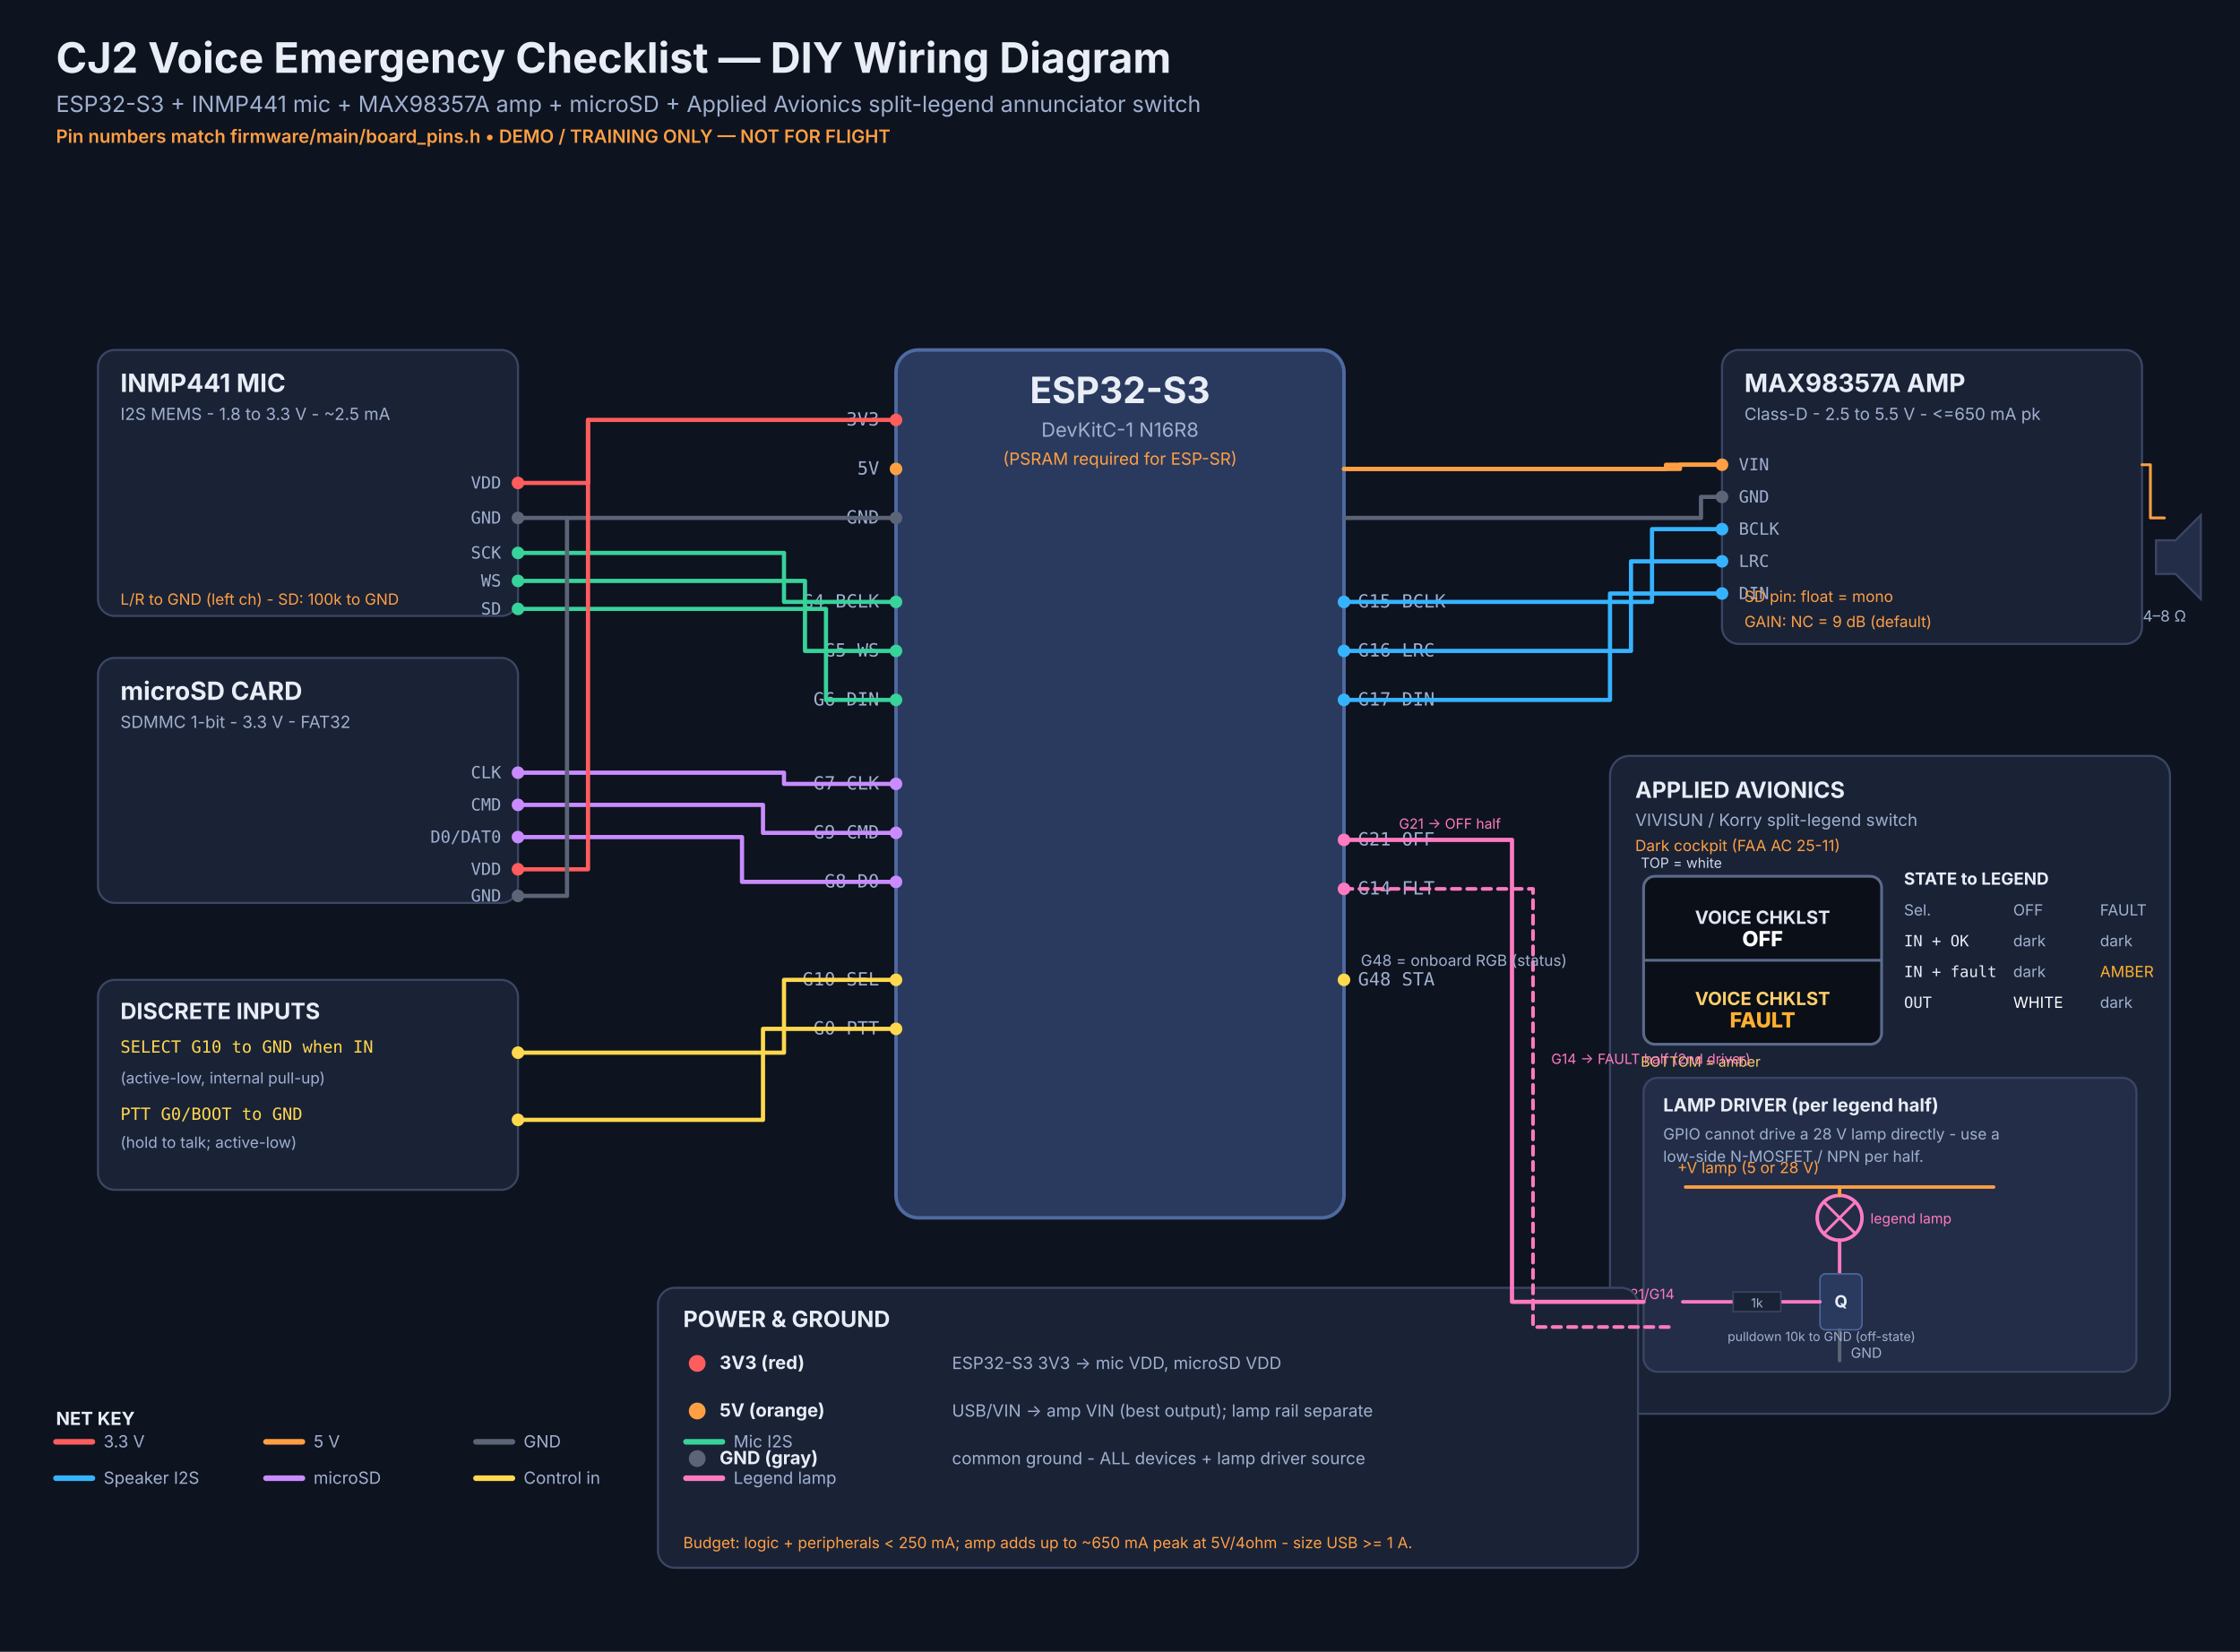
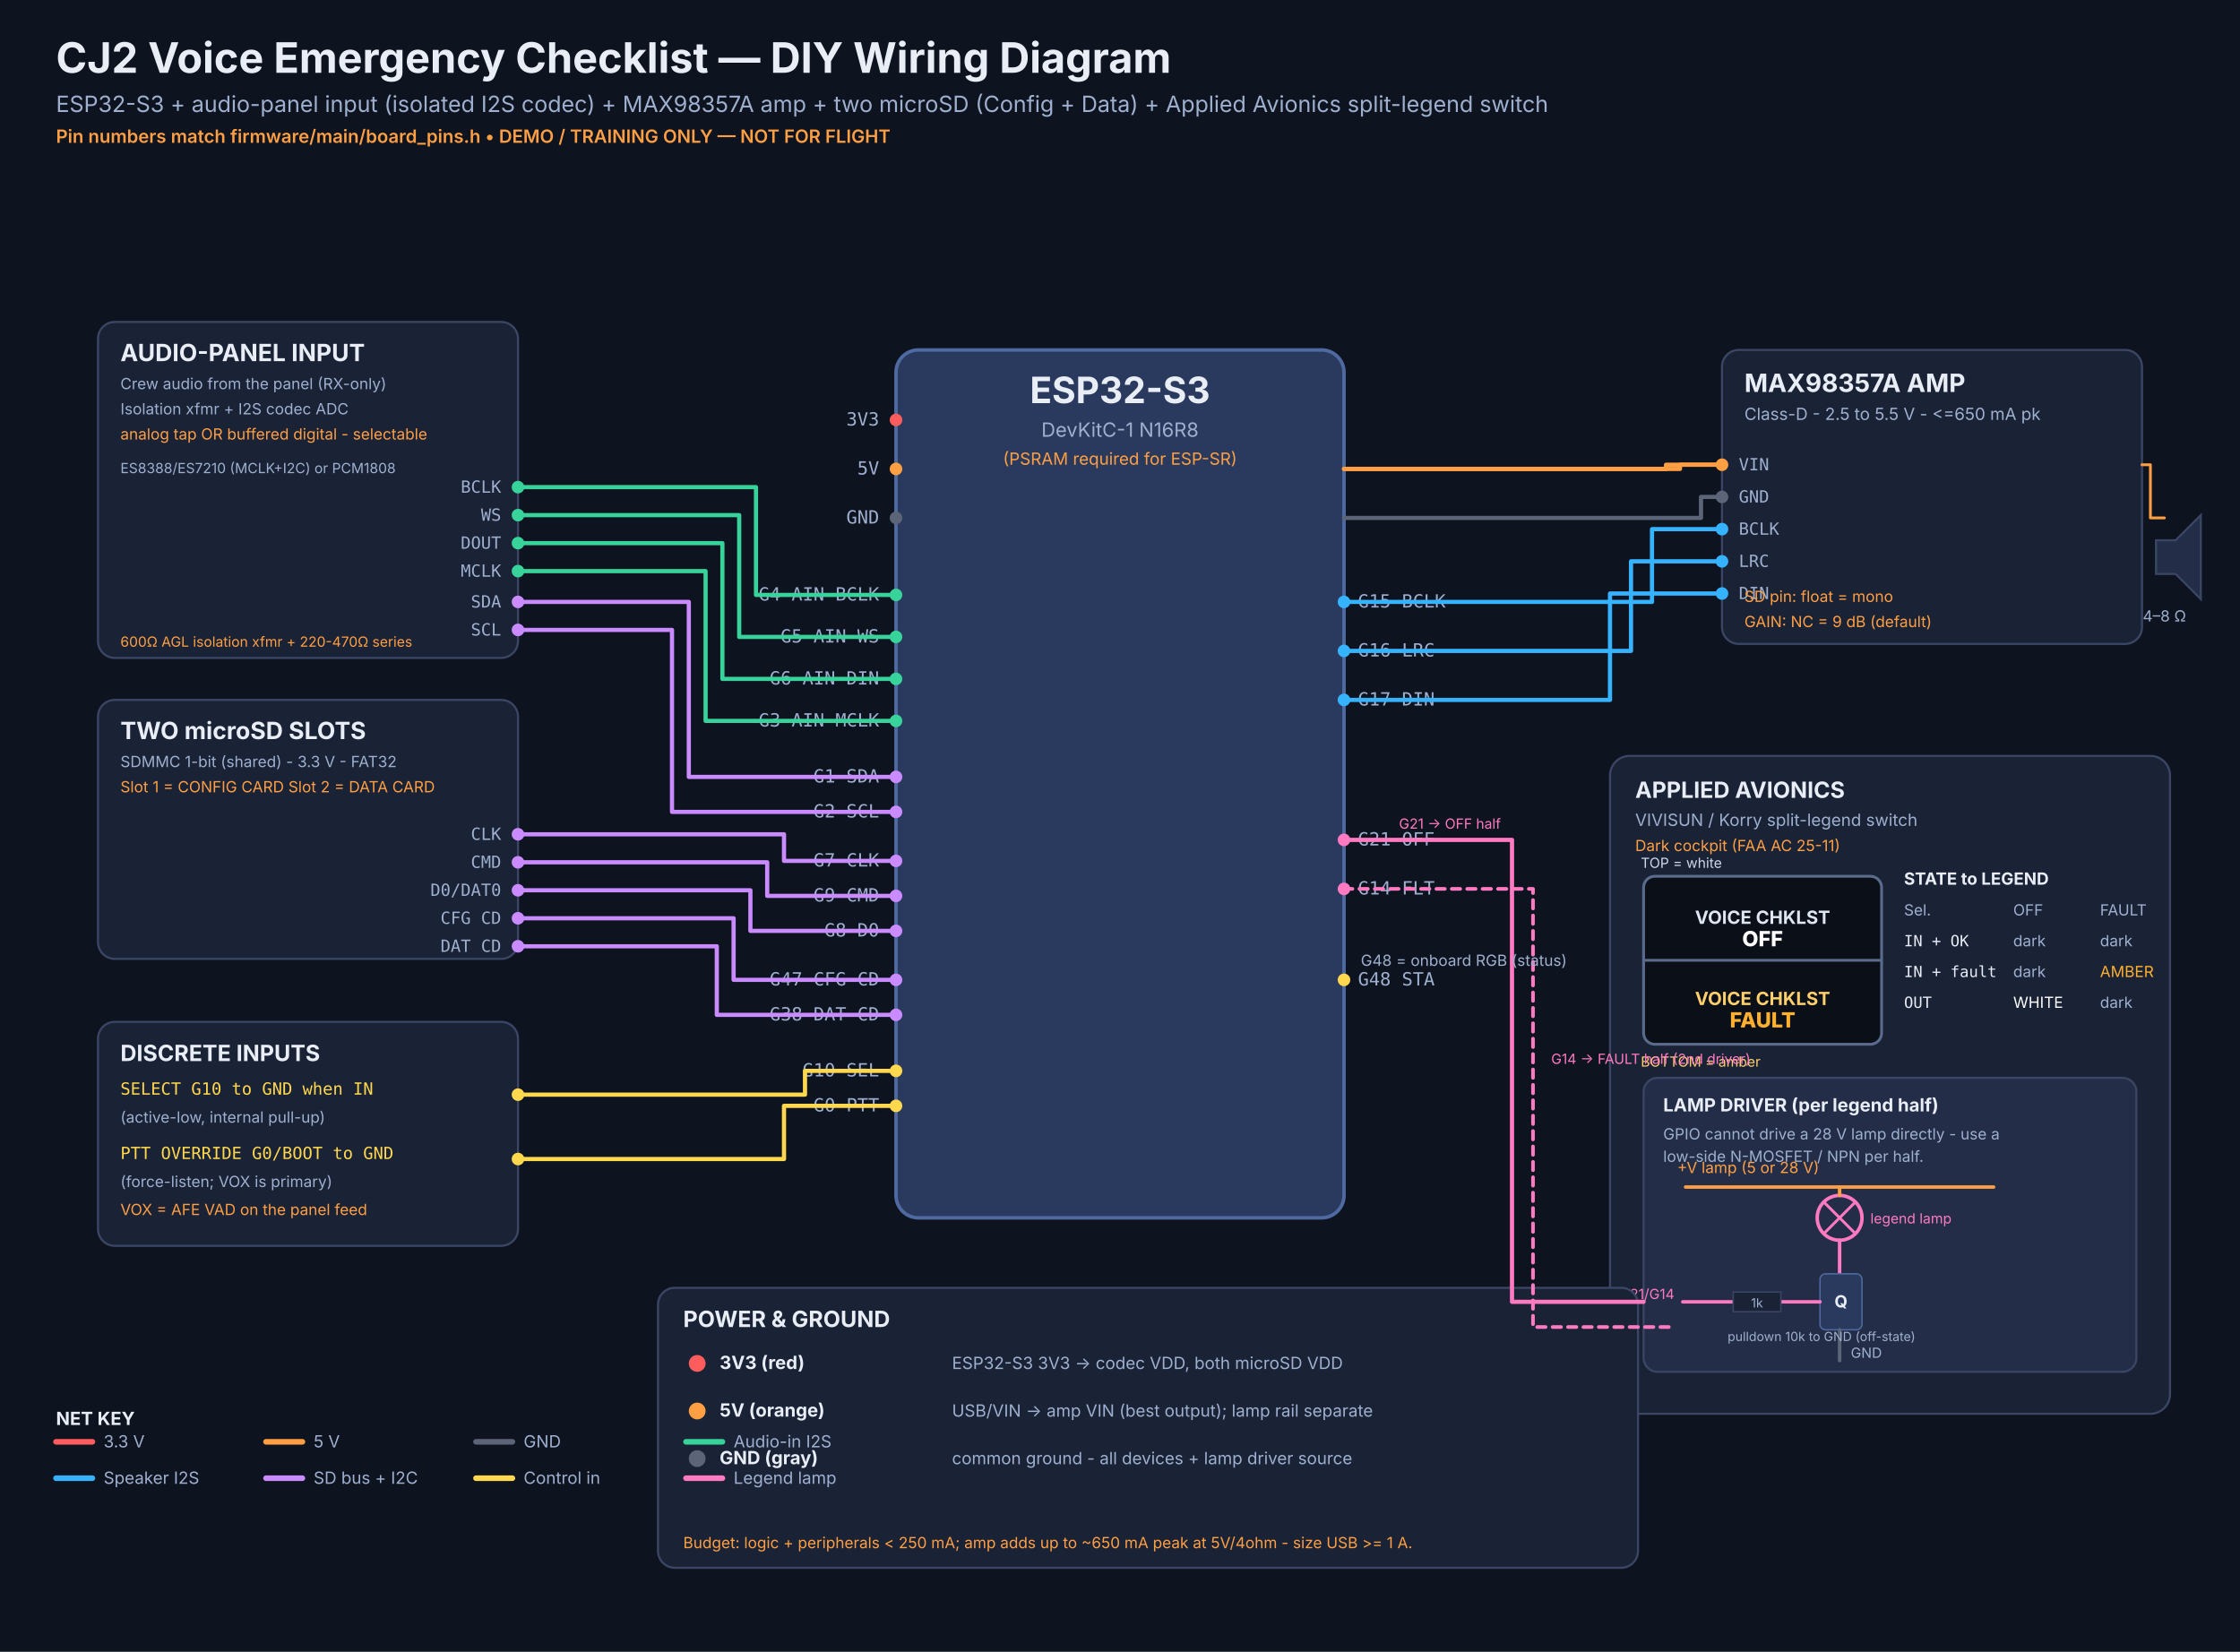
<svg xmlns="http://www.w3.org/2000/svg" width="1600" height="1180" viewBox="0 0 1600 1180">
  <rect width="1600" height="1180" fill="#0e1320" />
  <text x="40" y="52" font-family="Inter,Segoe UI,Helvetica,Arial,sans-serif" font-size="30" fill="#e8edf6" text-anchor="start" font-weight="700" letter-spacing="0">CJ2 Voice Emergency Checklist — DIY Wiring Diagram</text>
-   <text x="40" y="80" font-family="Inter,Segoe UI,Helvetica,Arial,sans-serif" font-size="16" fill="#9fb0cf" text-anchor="start" font-weight="400" letter-spacing="0">ESP32-S3 + INMP441 mic + MAX98357A amp + microSD + Applied Avionics split-legend annunciator switch</text>
+   <text x="40" y="80" font-family="Inter,Segoe UI,Helvetica,Arial,sans-serif" font-size="16" fill="#9fb0cf" text-anchor="start" font-weight="400" letter-spacing="0">ESP32-S3 + audio-panel input (isolated I2S codec) + MAX98357A amp + two microSD (Config + Data) + Applied Avionics split-legend switch</text>
  <text x="40" y="102" font-family="Inter,Segoe UI,Helvetica,Arial,sans-serif" font-size="13" fill="#ff9f43" text-anchor="start" font-weight="600" letter-spacing="0">Pin numbers match firmware/main/board_pins.h   •   DEMO / TRAINING ONLY — NOT FOR FLIGHT</text>
  <rect x="640" y="250" width="320" height="620" rx="16" fill="#2a3a5e" stroke="#4f6aa0" stroke-width="2.5" />
  <text x="800.0" y="288" font-family="Inter,Segoe UI,Helvetica,Arial,sans-serif" font-size="26" fill="#e8edf6" text-anchor="middle" font-weight="700" letter-spacing="0">ESP32-S3</text>
  <text x="800.0" y="312" font-family="Inter,Segoe UI,Helvetica,Arial,sans-serif" font-size="14" fill="#9fb0cf" text-anchor="middle" font-weight="400" letter-spacing="0">DevKitC-1  N16R8</text>
  <text x="800.0" y="332" font-family="Inter,Segoe UI,Helvetica,Arial,sans-serif" font-size="12" fill="#ff9f43" text-anchor="middle" font-weight="400" letter-spacing="0">(PSRAM required for ESP-SR)</text>
  <circle cx="960" cy="430" r="4.5" fill="#36b3ff" />
  <text x="970" y="434" font-family="ui-monospace,Menlo,Consolas,monospace" font-size="13" fill="#9fb0cf" text-anchor="start" font-weight="400" letter-spacing="0">G15 BCLK</text>
  <circle cx="960" cy="465" r="4.5" fill="#36b3ff" />
  <text x="970" y="469" font-family="ui-monospace,Menlo,Consolas,monospace" font-size="13" fill="#9fb0cf" text-anchor="start" font-weight="400" letter-spacing="0">G16 LRC</text>
  <circle cx="960" cy="500" r="4.5" fill="#36b3ff" />
  <text x="970" y="504" font-family="ui-monospace,Menlo,Consolas,monospace" font-size="13" fill="#9fb0cf" text-anchor="start" font-weight="400" letter-spacing="0">G17 DIN</text>
  <circle cx="960" cy="600" r="4.5" fill="#ff7ac0" />
  <text x="970" y="604" font-family="ui-monospace,Menlo,Consolas,monospace" font-size="13" fill="#9fb0cf" text-anchor="start" font-weight="400" letter-spacing="0">G21 OFF</text>
  <circle cx="960" cy="635" r="4.5" fill="#ff7ac0" />
  <text x="970" y="639" font-family="ui-monospace,Menlo,Consolas,monospace" font-size="13" fill="#9fb0cf" text-anchor="start" font-weight="400" letter-spacing="0">G14 FLT</text>
  <circle cx="960" cy="700" r="4.5" fill="#ffd84d" />
  <text x="970" y="704" font-family="ui-monospace,Menlo,Consolas,monospace" font-size="13" fill="#9fb0cf" text-anchor="start" font-weight="400" letter-spacing="0">G48 STA</text>
  <circle cx="640" cy="300" r="4.5" fill="#ff5d5d" />
  <text x="628" y="304" font-family="ui-monospace,Menlo,Consolas,monospace" font-size="13" fill="#9fb0cf" text-anchor="end" font-weight="400" letter-spacing="0">3V3</text>
  <circle cx="640" cy="335" r="4.5" fill="#ff9f43" />
  <text x="628" y="339" font-family="ui-monospace,Menlo,Consolas,monospace" font-size="13" fill="#9fb0cf" text-anchor="end" font-weight="400" letter-spacing="0">5V</text>
  <circle cx="640" cy="370" r="4.5" fill="#5b6577" />
  <text x="628" y="374" font-family="ui-monospace,Menlo,Consolas,monospace" font-size="13" fill="#9fb0cf" text-anchor="end" font-weight="400" letter-spacing="0">GND</text>
-   <circle cx="640" cy="430" r="4.5" fill="#37d39a" />
-   <text x="628" y="434" font-family="ui-monospace,Menlo,Consolas,monospace" font-size="13" fill="#9fb0cf" text-anchor="end" font-weight="400" letter-spacing="0">G4  BCLK</text>
-   <circle cx="640" cy="465" r="4.5" fill="#37d39a" />
-   <text x="628" y="469" font-family="ui-monospace,Menlo,Consolas,monospace" font-size="13" fill="#9fb0cf" text-anchor="end" font-weight="400" letter-spacing="0">G5  WS</text>
-   <circle cx="640" cy="500" r="4.5" fill="#37d39a" />
-   <text x="628" y="504" font-family="ui-monospace,Menlo,Consolas,monospace" font-size="13" fill="#9fb0cf" text-anchor="end" font-weight="400" letter-spacing="0">G6  DIN</text>
-   <circle cx="640" cy="560" r="4.5" fill="#c98bff" />
-   <text x="628" y="564" font-family="ui-monospace,Menlo,Consolas,monospace" font-size="13" fill="#9fb0cf" text-anchor="end" font-weight="400" letter-spacing="0">G7  CLK</text>
-   <circle cx="640" cy="595" r="4.5" fill="#c98bff" />
-   <text x="628" y="599" font-family="ui-monospace,Menlo,Consolas,monospace" font-size="13" fill="#9fb0cf" text-anchor="end" font-weight="400" letter-spacing="0">G9  CMD</text>
-   <circle cx="640" cy="630" r="4.5" fill="#c98bff" />
-   <text x="628" y="634" font-family="ui-monospace,Menlo,Consolas,monospace" font-size="13" fill="#9fb0cf" text-anchor="end" font-weight="400" letter-spacing="0">G8  D0</text>
-   <circle cx="640" cy="700" r="4.5" fill="#ffd84d" />
-   <text x="628" y="704" font-family="ui-monospace,Menlo,Consolas,monospace" font-size="13" fill="#9fb0cf" text-anchor="end" font-weight="400" letter-spacing="0">G10 SEL</text>
-   <circle cx="640" cy="735" r="4.5" fill="#ffd84d" />
-   <text x="628" y="739" font-family="ui-monospace,Menlo,Consolas,monospace" font-size="13" fill="#9fb0cf" text-anchor="end" font-weight="400" letter-spacing="0">G0  PTT</text>
-   <rect x="70" y="250" width="300" height="190" rx="12" fill="#1a2236" stroke="#3a4663" stroke-width="1.5" />
-   <text x="86" y="280" font-family="Inter,Segoe UI,Helvetica,Arial,sans-serif" font-size="18" fill="#e8edf6" text-anchor="start" font-weight="700" letter-spacing="0">INMP441 MIC</text>
-   <text x="86" y="300" font-family="Inter,Segoe UI,Helvetica,Arial,sans-serif" font-size="12" fill="#9fb0cf" text-anchor="start" font-weight="400" letter-spacing="0">I2S MEMS  -  1.8 to 3.3 V  -  ~2.5 mA</text>
-   <circle cx="370" cy="345" r="4.5" fill="#ff5d5d" />
-   <text x="358" y="349" font-family="ui-monospace,Menlo,Consolas,monospace" font-size="12" fill="#9fb0cf" text-anchor="end" font-weight="400" letter-spacing="0">VDD</text>
-   <circle cx="370" cy="370" r="4.5" fill="#5b6577" />
-   <text x="358" y="374" font-family="ui-monospace,Menlo,Consolas,monospace" font-size="12" fill="#9fb0cf" text-anchor="end" font-weight="400" letter-spacing="0">GND</text>
-   <circle cx="370" cy="395" r="4.5" fill="#37d39a" />
-   <text x="358" y="399" font-family="ui-monospace,Menlo,Consolas,monospace" font-size="12" fill="#9fb0cf" text-anchor="end" font-weight="400" letter-spacing="0">SCK</text>
-   <circle cx="370" cy="415" r="4.5" fill="#37d39a" />
-   <text x="358" y="419" font-family="ui-monospace,Menlo,Consolas,monospace" font-size="12" fill="#9fb0cf" text-anchor="end" font-weight="400" letter-spacing="0">WS</text>
-   <circle cx="370" cy="435" r="4.5" fill="#37d39a" />
-   <text x="358" y="439" font-family="ui-monospace,Menlo,Consolas,monospace" font-size="12" fill="#9fb0cf" text-anchor="end" font-weight="400" letter-spacing="0">SD</text>
-   <text x="86" y="432" font-family="Inter,Segoe UI,Helvetica,Arial,sans-serif" font-size="11" fill="#ff9f43" text-anchor="start" font-weight="400" letter-spacing="0">L/R to GND (left ch)  -  SD: 100k to GND</text>
-   <rect x="70" y="470" width="300" height="175" rx="12" fill="#1a2236" stroke="#3a4663" stroke-width="1.5" />
-   <text x="86" y="500" font-family="Inter,Segoe UI,Helvetica,Arial,sans-serif" font-size="18" fill="#e8edf6" text-anchor="start" font-weight="700" letter-spacing="0">microSD CARD</text>
-   <text x="86" y="520" font-family="Inter,Segoe UI,Helvetica,Arial,sans-serif" font-size="12" fill="#9fb0cf" text-anchor="start" font-weight="400" letter-spacing="0">SDMMC 1-bit  -  3.3 V  -  FAT32</text>
-   <circle cx="370" cy="552" r="4.5" fill="#c98bff" />
-   <text x="358" y="556" font-family="ui-monospace,Menlo,Consolas,monospace" font-size="12" fill="#9fb0cf" text-anchor="end" font-weight="400" letter-spacing="0">CLK</text>
-   <circle cx="370" cy="575" r="4.5" fill="#c98bff" />
-   <text x="358" y="579" font-family="ui-monospace,Menlo,Consolas,monospace" font-size="12" fill="#9fb0cf" text-anchor="end" font-weight="400" letter-spacing="0">CMD</text>
-   <circle cx="370" cy="598" r="4.5" fill="#c98bff" />
-   <text x="358" y="602" font-family="ui-monospace,Menlo,Consolas,monospace" font-size="12" fill="#9fb0cf" text-anchor="end" font-weight="400" letter-spacing="0">D0/DAT0</text>
-   <circle cx="370" cy="621" r="4.5" fill="#ff5d5d" />
-   <text x="358" y="625" font-family="ui-monospace,Menlo,Consolas,monospace" font-size="12" fill="#9fb0cf" text-anchor="end" font-weight="400" letter-spacing="0">VDD</text>
-   <circle cx="370" cy="640" r="4.5" fill="#5b6577" />
-   <text x="358" y="644" font-family="ui-monospace,Menlo,Consolas,monospace" font-size="12" fill="#9fb0cf" text-anchor="end" font-weight="400" letter-spacing="0">GND</text>
+   <circle cx="640" cy="425" r="4.5" fill="#37d39a" />
+   <text x="628" y="429" font-family="ui-monospace,Menlo,Consolas,monospace" font-size="13" fill="#9fb0cf" text-anchor="end" font-weight="400" letter-spacing="0">G4  AIN BCLK</text>
+   <circle cx="640" cy="455" r="4.5" fill="#37d39a" />
+   <text x="628" y="459" font-family="ui-monospace,Menlo,Consolas,monospace" font-size="13" fill="#9fb0cf" text-anchor="end" font-weight="400" letter-spacing="0">G5  AIN WS</text>
+   <circle cx="640" cy="485" r="4.5" fill="#37d39a" />
+   <text x="628" y="489" font-family="ui-monospace,Menlo,Consolas,monospace" font-size="13" fill="#9fb0cf" text-anchor="end" font-weight="400" letter-spacing="0">G6  AIN DIN</text>
+   <circle cx="640" cy="515" r="4.5" fill="#37d39a" />
+   <text x="628" y="519" font-family="ui-monospace,Menlo,Consolas,monospace" font-size="13" fill="#9fb0cf" text-anchor="end" font-weight="400" letter-spacing="0">G3  AIN MCLK</text>
+   <circle cx="640" cy="555" r="4.5" fill="#c98bff" />
+   <text x="628" y="559" font-family="ui-monospace,Menlo,Consolas,monospace" font-size="13" fill="#9fb0cf" text-anchor="end" font-weight="400" letter-spacing="0">G1  SDA</text>
+   <circle cx="640" cy="580" r="4.5" fill="#c98bff" />
+   <text x="628" y="584" font-family="ui-monospace,Menlo,Consolas,monospace" font-size="13" fill="#9fb0cf" text-anchor="end" font-weight="400" letter-spacing="0">G2  SCL</text>
+   <circle cx="640" cy="615" r="4.5" fill="#c98bff" />
+   <text x="628" y="619" font-family="ui-monospace,Menlo,Consolas,monospace" font-size="13" fill="#9fb0cf" text-anchor="end" font-weight="400" letter-spacing="0">G7  CLK</text>
+   <circle cx="640" cy="640" r="4.5" fill="#c98bff" />
+   <text x="628" y="644" font-family="ui-monospace,Menlo,Consolas,monospace" font-size="13" fill="#9fb0cf" text-anchor="end" font-weight="400" letter-spacing="0">G9  CMD</text>
+   <circle cx="640" cy="665" r="4.5" fill="#c98bff" />
+   <text x="628" y="669" font-family="ui-monospace,Menlo,Consolas,monospace" font-size="13" fill="#9fb0cf" text-anchor="end" font-weight="400" letter-spacing="0">G8  D0</text>
+   <circle cx="640" cy="700" r="4.5" fill="#c98bff" />
+   <text x="628" y="704" font-family="ui-monospace,Menlo,Consolas,monospace" font-size="13" fill="#9fb0cf" text-anchor="end" font-weight="400" letter-spacing="0">G47 CFG CD</text>
+   <circle cx="640" cy="725" r="4.5" fill="#c98bff" />
+   <text x="628" y="729" font-family="ui-monospace,Menlo,Consolas,monospace" font-size="13" fill="#9fb0cf" text-anchor="end" font-weight="400" letter-spacing="0">G38 DAT CD</text>
+   <circle cx="640" cy="765" r="4.5" fill="#ffd84d" />
+   <text x="628" y="769" font-family="ui-monospace,Menlo,Consolas,monospace" font-size="13" fill="#9fb0cf" text-anchor="end" font-weight="400" letter-spacing="0">G10 SEL</text>
+   <circle cx="640" cy="790" r="4.5" fill="#ffd84d" />
+   <text x="628" y="794" font-family="ui-monospace,Menlo,Consolas,monospace" font-size="13" fill="#9fb0cf" text-anchor="end" font-weight="400" letter-spacing="0">G0  PTT</text>
+   <rect x="70" y="230" width="300" height="240" rx="12" fill="#1a2236" stroke="#3a4663" stroke-width="1.5" />
+   <text x="86" y="258" font-family="Inter,Segoe UI,Helvetica,Arial,sans-serif" font-size="17" fill="#e8edf6" text-anchor="start" font-weight="700" letter-spacing="0">AUDIO-PANEL INPUT</text>
+   <text x="86" y="278" font-family="Inter,Segoe UI,Helvetica,Arial,sans-serif" font-size="11" fill="#9fb0cf" text-anchor="start" font-weight="400" letter-spacing="0">Crew audio from the panel (RX-only)</text>
+   <text x="86" y="296" font-family="Inter,Segoe UI,Helvetica,Arial,sans-serif" font-size="11" fill="#9fb0cf" text-anchor="start" font-weight="400" letter-spacing="0">Isolation xfmr + I2S codec ADC</text>
+   <text x="86" y="314" font-family="Inter,Segoe UI,Helvetica,Arial,sans-serif" font-size="11" fill="#ff9f43" text-anchor="start" font-weight="400" letter-spacing="0">analog tap OR buffered digital - selectable</text>
+   <circle cx="370" cy="348" r="4.5" fill="#37d39a" />
+   <text x="358" y="352" font-family="ui-monospace,Menlo,Consolas,monospace" font-size="12" fill="#9fb0cf" text-anchor="end" font-weight="400" letter-spacing="0">BCLK</text>
+   <circle cx="370" cy="368" r="4.5" fill="#37d39a" />
+   <text x="358" y="372" font-family="ui-monospace,Menlo,Consolas,monospace" font-size="12" fill="#9fb0cf" text-anchor="end" font-weight="400" letter-spacing="0">WS</text>
+   <circle cx="370" cy="388" r="4.5" fill="#37d39a" />
+   <text x="358" y="392" font-family="ui-monospace,Menlo,Consolas,monospace" font-size="12" fill="#9fb0cf" text-anchor="end" font-weight="400" letter-spacing="0">DOUT</text>
+   <circle cx="370" cy="408" r="4.5" fill="#37d39a" />
+   <text x="358" y="412" font-family="ui-monospace,Menlo,Consolas,monospace" font-size="12" fill="#9fb0cf" text-anchor="end" font-weight="400" letter-spacing="0">MCLK</text>
+   <circle cx="370" cy="430" r="4.5" fill="#c98bff" />
+   <text x="358" y="434" font-family="ui-monospace,Menlo,Consolas,monospace" font-size="12" fill="#9fb0cf" text-anchor="end" font-weight="400" letter-spacing="0">SDA</text>
+   <circle cx="370" cy="450" r="4.5" fill="#c98bff" />
+   <text x="358" y="454" font-family="ui-monospace,Menlo,Consolas,monospace" font-size="12" fill="#9fb0cf" text-anchor="end" font-weight="400" letter-spacing="0">SCL</text>
+   <text x="86" y="338" font-family="Inter,Segoe UI,Helvetica,Arial,sans-serif" font-size="10" fill="#9fb0cf" text-anchor="start" font-weight="400" letter-spacing="0">ES8388/ES7210 (MCLK+I2C) or PCM1808</text>
+   <text x="86" y="462" font-family="Inter,Segoe UI,Helvetica,Arial,sans-serif" font-size="10" fill="#ff9f43" text-anchor="start" font-weight="400" letter-spacing="0">600Ω AGL isolation xfmr + 220-470Ω series</text>
+   <rect x="70" y="500" width="300" height="185" rx="12" fill="#1a2236" stroke="#3a4663" stroke-width="1.5" />
+   <text x="86" y="528" font-family="Inter,Segoe UI,Helvetica,Arial,sans-serif" font-size="17" fill="#e8edf6" text-anchor="start" font-weight="700" letter-spacing="0">TWO microSD SLOTS</text>
+   <text x="86" y="548" font-family="Inter,Segoe UI,Helvetica,Arial,sans-serif" font-size="11" fill="#9fb0cf" text-anchor="start" font-weight="400" letter-spacing="0">SDMMC 1-bit (shared)  -  3.3 V  -  FAT32</text>
+   <text x="86" y="566" font-family="Inter,Segoe UI,Helvetica,Arial,sans-serif" font-size="11" fill="#ff9f43" text-anchor="start" font-weight="400" letter-spacing="0">Slot 1 = CONFIG CARD   Slot 2 = DATA CARD</text>
+   <circle cx="370" cy="596" r="4.5" fill="#c98bff" />
+   <text x="358" y="600" font-family="ui-monospace,Menlo,Consolas,monospace" font-size="12" fill="#9fb0cf" text-anchor="end" font-weight="400" letter-spacing="0">CLK</text>
+   <circle cx="370" cy="616" r="4.5" fill="#c98bff" />
+   <text x="358" y="620" font-family="ui-monospace,Menlo,Consolas,monospace" font-size="12" fill="#9fb0cf" text-anchor="end" font-weight="400" letter-spacing="0">CMD</text>
+   <circle cx="370" cy="636" r="4.5" fill="#c98bff" />
+   <text x="358" y="640" font-family="ui-monospace,Menlo,Consolas,monospace" font-size="12" fill="#9fb0cf" text-anchor="end" font-weight="400" letter-spacing="0">D0/DAT0</text>
+   <circle cx="370" cy="656" r="4.5" fill="#c98bff" />
+   <text x="358" y="660" font-family="ui-monospace,Menlo,Consolas,monospace" font-size="12" fill="#9fb0cf" text-anchor="end" font-weight="400" letter-spacing="0">CFG CD</text>
+   <circle cx="370" cy="676" r="4.5" fill="#c98bff" />
+   <text x="358" y="680" font-family="ui-monospace,Menlo,Consolas,monospace" font-size="12" fill="#9fb0cf" text-anchor="end" font-weight="400" letter-spacing="0">DAT CD</text>
  <rect x="1230" y="250" width="300" height="210" rx="12" fill="#1a2236" stroke="#3a4663" stroke-width="1.5" />
  <text x="1246" y="280" font-family="Inter,Segoe UI,Helvetica,Arial,sans-serif" font-size="18" fill="#e8edf6" text-anchor="start" font-weight="700" letter-spacing="0">MAX98357A AMP</text>
  <text x="1246" y="300" font-family="Inter,Segoe UI,Helvetica,Arial,sans-serif" font-size="12" fill="#9fb0cf" text-anchor="start" font-weight="400" letter-spacing="0">Class-D  -  2.5 to 5.5 V  -  &lt;=650 mA pk</text>
  <circle cx="1230" cy="332" r="4.5" fill="#ff9f43" />
  <text x="1242" y="336" font-family="ui-monospace,Menlo,Consolas,monospace" font-size="12" fill="#9fb0cf" text-anchor="start" font-weight="400" letter-spacing="0">VIN</text>
  <circle cx="1230" cy="355" r="4.5" fill="#5b6577" />
  <text x="1242" y="359" font-family="ui-monospace,Menlo,Consolas,monospace" font-size="12" fill="#9fb0cf" text-anchor="start" font-weight="400" letter-spacing="0">GND</text>
  <circle cx="1230" cy="378" r="4.5" fill="#36b3ff" />
  <text x="1242" y="382" font-family="ui-monospace,Menlo,Consolas,monospace" font-size="12" fill="#9fb0cf" text-anchor="start" font-weight="400" letter-spacing="0">BCLK</text>
  <circle cx="1230" cy="401" r="4.5" fill="#36b3ff" />
  <text x="1242" y="405" font-family="ui-monospace,Menlo,Consolas,monospace" font-size="12" fill="#9fb0cf" text-anchor="start" font-weight="400" letter-spacing="0">LRC</text>
  <circle cx="1230" cy="424" r="4.5" fill="#36b3ff" />
  <text x="1242" y="428" font-family="ui-monospace,Menlo,Consolas,monospace" font-size="12" fill="#9fb0cf" text-anchor="start" font-weight="400" letter-spacing="0">DIN</text>
  <text x="1246" y="430" font-family="Inter,Segoe UI,Helvetica,Arial,sans-serif" font-size="11" fill="#ff9f43" text-anchor="start" font-weight="400" letter-spacing="0">SD pin: float = mono</text>
  <text x="1246" y="448" font-family="Inter,Segoe UI,Helvetica,Arial,sans-serif" font-size="11" fill="#ff9f43" text-anchor="start" font-weight="400" letter-spacing="0">GAIN: NC = 9 dB (default)</text>
  <path d="M 1540,386 h14 l18,-18 v60 l-18,-18 h-14 z" fill="#232d47" stroke="#3a4663" stroke-width="1.5" />
  <text x="1546" y="444" font-family="Inter,Segoe UI,Helvetica,Arial,sans-serif" font-size="11" fill="#9fb0cf" text-anchor="middle" font-weight="400" letter-spacing="0">4–8 Ω</text>
  <path d="M 1530,332 L 1536,332 L 1536,370 L 1546,370" fill="none" stroke="#ff9f43" stroke-width="2" stroke-linecap="round" stroke-linejoin="round" />
  <rect x="1150" y="540" width="400" height="470" rx="14" fill="#1a2236" stroke="#3a4663" stroke-width="1.5" />
  <text x="1168" y="570" font-family="Inter,Segoe UI,Helvetica,Arial,sans-serif" font-size="16" fill="#e8edf6" text-anchor="start" font-weight="700" letter-spacing="0">APPLIED AVIONICS</text>
  <text x="1168" y="590" font-family="Inter,Segoe UI,Helvetica,Arial,sans-serif" font-size="12" fill="#9fb0cf" text-anchor="start" font-weight="400" letter-spacing="0">VIVISUN / Korry split-legend switch</text>
  <text x="1168" y="608" font-family="Inter,Segoe UI,Helvetica,Arial,sans-serif" font-size="11" fill="#ff9f43" text-anchor="start" font-weight="400" letter-spacing="0">Dark cockpit (FAA AC 25-11)</text>
  <rect x="1174" y="626" width="170" height="120" rx="8" fill="#0b0f18" stroke="#5a6b8c" stroke-width="2" />
  <line x1="1174" y1="686.0" x2="1344" y2="686.0" stroke="#5a6b8c" stroke-width="2" />
  <text x="1259.0" y="660" font-family="Inter,Segoe UI,Helvetica,Arial,sans-serif" font-size="13" fill="#dfe6f2" text-anchor="middle" font-weight="700" letter-spacing="0">VOICE CHKLST</text>
  <text x="1259.0" y="676" font-family="Inter,Segoe UI,Helvetica,Arial,sans-serif" font-size="15" fill="#ffffff" text-anchor="middle" font-weight="800" letter-spacing="0">OFF</text>
  <text x="1259.0" y="718" font-family="Inter,Segoe UI,Helvetica,Arial,sans-serif" font-size="13" fill="#ffcf6b" text-anchor="middle" font-weight="700" letter-spacing="0">VOICE CHKLST</text>
  <text x="1259.0" y="734" font-family="Inter,Segoe UI,Helvetica,Arial,sans-serif" font-size="15" fill="#ffb02e" text-anchor="middle" font-weight="800" letter-spacing="0">FAULT</text>
  <text x="1172" y="620" font-family="Inter,Segoe UI,Helvetica,Arial,sans-serif" font-size="10" fill="#cfd8ea" text-anchor="start" font-weight="400" letter-spacing="0">TOP = white</text>
  <text x="1172" y="762" font-family="Inter,Segoe UI,Helvetica,Arial,sans-serif" font-size="10" fill="#ffcf6b" text-anchor="start" font-weight="400" letter-spacing="0">BOTTOM = amber</text>
  <text x="1360" y="632" font-family="Inter,Segoe UI,Helvetica,Arial,sans-serif" font-size="12" fill="#e8edf6" text-anchor="start" font-weight="700" letter-spacing="0">STATE  to  LEGEND</text>
  <text x="1360" y="654" font-family="Inter,Segoe UI,Helvetica,Arial,sans-serif" font-size="11" fill="#9fb0cf" text-anchor="start" font-weight="400" letter-spacing="0">Sel.</text>
  <text x="1438" y="654" font-family="Inter,Segoe UI,Helvetica,Arial,sans-serif" font-size="11" fill="#9fb0cf" text-anchor="start" font-weight="400" letter-spacing="0">OFF</text>
  <text x="1500" y="654" font-family="Inter,Segoe UI,Helvetica,Arial,sans-serif" font-size="11" fill="#9fb0cf" text-anchor="start" font-weight="400" letter-spacing="0">FAULT</text>
  <text x="1360" y="676" font-family="ui-monospace,Menlo,Consolas,monospace" font-size="11" fill="#e8edf6" text-anchor="start" font-weight="400" letter-spacing="0">IN + OK</text>
  <text x="1438" y="676" font-family="Inter,Segoe UI,Helvetica,Arial,sans-serif" font-size="11" fill="#9fb0cf" text-anchor="start" font-weight="400" letter-spacing="0">dark</text>
  <text x="1500" y="676" font-family="Inter,Segoe UI,Helvetica,Arial,sans-serif" font-size="11" fill="#9fb0cf" text-anchor="start" font-weight="400" letter-spacing="0">dark</text>
  <text x="1360" y="698" font-family="ui-monospace,Menlo,Consolas,monospace" font-size="11" fill="#e8edf6" text-anchor="start" font-weight="400" letter-spacing="0">IN + fault</text>
  <text x="1438" y="698" font-family="Inter,Segoe UI,Helvetica,Arial,sans-serif" font-size="11" fill="#9fb0cf" text-anchor="start" font-weight="400" letter-spacing="0">dark</text>
  <text x="1500" y="698" font-family="Inter,Segoe UI,Helvetica,Arial,sans-serif" font-size="11" fill="#ffb02e" text-anchor="start" font-weight="400" letter-spacing="0">AMBER</text>
  <text x="1360" y="720" font-family="ui-monospace,Menlo,Consolas,monospace" font-size="11" fill="#e8edf6" text-anchor="start" font-weight="400" letter-spacing="0">OUT</text>
  <text x="1438" y="720" font-family="Inter,Segoe UI,Helvetica,Arial,sans-serif" font-size="11" fill="#ffffff" text-anchor="start" font-weight="400" letter-spacing="0">WHITE</text>
  <text x="1500" y="720" font-family="Inter,Segoe UI,Helvetica,Arial,sans-serif" font-size="11" fill="#9fb0cf" text-anchor="start" font-weight="400" letter-spacing="0">dark</text>
  <rect x="1174" y="770" width="352" height="210" rx="10" fill="#232d47" stroke="#3a4663" stroke-width="1.5" />
  <text x="1188" y="794" font-family="Inter,Segoe UI,Helvetica,Arial,sans-serif" font-size="13" fill="#e8edf6" text-anchor="start" font-weight="700" letter-spacing="0">LAMP DRIVER (per legend half)</text>
  <text x="1188" y="814" font-family="Inter,Segoe UI,Helvetica,Arial,sans-serif" font-size="11" fill="#9fb0cf" text-anchor="start" font-weight="400" letter-spacing="0">GPIO cannot drive a 28 V lamp directly - use a</text>
  <text x="1188" y="830" font-family="Inter,Segoe UI,Helvetica,Arial,sans-serif" font-size="11" fill="#9fb0cf" text-anchor="start" font-weight="400" letter-spacing="0">low-side N-MOSFET / NPN per half.</text>
  <text x="1198" y="838" font-family="Inter,Segoe UI,Helvetica,Arial,sans-serif" font-size="11" fill="#ff9f43" text-anchor="start" font-weight="400" letter-spacing="0">+V lamp (5 or 28 V)</text>
  <path d="M 1204,848 L 1424,848" fill="none" stroke="#ff9f43" stroke-width="2.5" stroke-linecap="round" stroke-linejoin="round" />
  <circle cx="1314" cy="870" r="16" fill="none" stroke="#ff7ac0" stroke-width="2.5" />
  <path d="M 1303,859 l22,22 M 1325,859 l-22,22" stroke="#ff7ac0" stroke-width="2" />
  <text x="1336" y="874" font-family="Inter,Segoe UI,Helvetica,Arial,sans-serif" font-size="10" fill="#ff7ac0" text-anchor="start" font-weight="400" letter-spacing="0">legend lamp</text>
  <path d="M 1314,848 L 1314,854" fill="none" stroke="#ff9f43" stroke-width="2.5" stroke-linecap="round" stroke-linejoin="round" />
  <path d="M 1314,886 L 1314,910" fill="none" stroke="#ff7ac0" stroke-width="2.5" stroke-linecap="round" stroke-linejoin="round" />
  <rect x="1300" y="910" width="30" height="40" rx="4" fill="#2a3a5e" stroke="#4f6aa0" />
  <text x="1315" y="934" font-family="Inter,Segoe UI,Helvetica,Arial,sans-serif" font-size="12" fill="#e8edf6" text-anchor="middle" font-weight="700" letter-spacing="0">Q</text>
  <path d="M 1314,950 L 1314,972" fill="none" stroke="#5b6577" stroke-width="2.5" stroke-linecap="round" stroke-linejoin="round" />
  <text x="1322" y="970" font-family="Inter,Segoe UI,Helvetica,Arial,sans-serif" font-size="10" fill="#9fb0cf" text-anchor="start" font-weight="400" letter-spacing="0">GND</text>
  <path d="M 1202,930 L 1300,930" fill="none" stroke="#ff7ac0" stroke-width="2.5" stroke-linecap="round" stroke-linejoin="round" />
  <rect x="1238" y="923" width="34" height="14" fill="#1a2236" stroke="#3a4663" />
  <text x="1255" y="934" font-family="Inter,Segoe UI,Helvetica,Arial,sans-serif" font-size="9" fill="#9fb0cf" text-anchor="middle" font-weight="400" letter-spacing="0">1k</text>
  <text x="1196" y="928" font-family="Inter,Segoe UI,Helvetica,Arial,sans-serif" font-size="10" fill="#ff7ac0" text-anchor="end" font-weight="400" letter-spacing="0">GPIO21/G14</text>
  <text x="1234" y="958" font-family="Inter,Segoe UI,Helvetica,Arial,sans-serif" font-size="9" fill="#9fb0cf" text-anchor="start" font-weight="400" letter-spacing="0">pulldown 10k to GND (off-state)</text>
-   <rect x="70" y="700" width="300" height="150" rx="12" fill="#1a2236" stroke="#3a4663" stroke-width="1.5" />
-   <text x="86" y="728" font-family="Inter,Segoe UI,Helvetica,Arial,sans-serif" font-size="16" fill="#e8edf6" text-anchor="start" font-weight="700" letter-spacing="0">DISCRETE INPUTS</text>
-   <text x="86" y="752" font-family="ui-monospace,Menlo,Consolas,monospace" font-size="12" fill="#ffd84d" text-anchor="start" font-weight="400" letter-spacing="0">SELECT  G10 to GND when IN</text>
-   <text x="86" y="774" font-family="Inter,Segoe UI,Helvetica,Arial,sans-serif" font-size="11" fill="#9fb0cf" text-anchor="start" font-weight="400" letter-spacing="0">(active-low, internal pull-up)</text>
-   <text x="86" y="800" font-family="ui-monospace,Menlo,Consolas,monospace" font-size="12" fill="#ffd84d" text-anchor="start" font-weight="400" letter-spacing="0">PTT  G0/BOOT to GND</text>
-   <text x="86" y="820" font-family="Inter,Segoe UI,Helvetica,Arial,sans-serif" font-size="11" fill="#9fb0cf" text-anchor="start" font-weight="400" letter-spacing="0">(hold to talk; active-low)</text>
-   <circle cx="370" cy="752" r="4.5" fill="#ffd84d" />
-   <circle cx="370" cy="800" r="4.5" fill="#ffd84d" />
+   <rect x="70" y="730" width="300" height="160" rx="12" fill="#1a2236" stroke="#3a4663" stroke-width="1.5" />
+   <text x="86" y="758" font-family="Inter,Segoe UI,Helvetica,Arial,sans-serif" font-size="16" fill="#e8edf6" text-anchor="start" font-weight="700" letter-spacing="0">DISCRETE INPUTS</text>
+   <text x="86" y="782" font-family="ui-monospace,Menlo,Consolas,monospace" font-size="12" fill="#ffd84d" text-anchor="start" font-weight="400" letter-spacing="0">SELECT  G10 to GND when IN</text>
+   <text x="86" y="802" font-family="Inter,Segoe UI,Helvetica,Arial,sans-serif" font-size="11" fill="#9fb0cf" text-anchor="start" font-weight="400" letter-spacing="0">(active-low, internal pull-up)</text>
+   <text x="86" y="828" font-family="ui-monospace,Menlo,Consolas,monospace" font-size="12" fill="#ffd84d" text-anchor="start" font-weight="400" letter-spacing="0">PTT OVERRIDE  G0/BOOT to GND</text>
+   <text x="86" y="848" font-family="Inter,Segoe UI,Helvetica,Arial,sans-serif" font-size="11" fill="#9fb0cf" text-anchor="start" font-weight="400" letter-spacing="0">(force-listen; VOX is primary)</text>
+   <text x="86" y="868" font-family="Inter,Segoe UI,Helvetica,Arial,sans-serif" font-size="11" fill="#ff9f43" text-anchor="start" font-weight="400" letter-spacing="0">VOX = AFE VAD on the panel feed</text>
+   <circle cx="370" cy="782" r="4.5" fill="#ffd84d" />
+   <circle cx="370" cy="828" r="4.5" fill="#ffd84d" />
  <rect x="470" y="920" width="700" height="200" rx="12" fill="#1a2236" stroke="#3a4663" stroke-width="1.5" />
  <text x="488" y="948" font-family="Inter,Segoe UI,Helvetica,Arial,sans-serif" font-size="16" fill="#e8edf6" text-anchor="start" font-weight="700" letter-spacing="0">POWER &amp; GROUND</text>
  <circle cx="498" cy="974" r="6" fill="#ff5d5d" />
  <text x="514" y="978" font-family="Inter,Segoe UI,Helvetica,Arial,sans-serif" font-size="13" fill="#e8edf6" text-anchor="start" font-weight="700" letter-spacing="0">3V3 (red)</text>
-   <text x="680" y="978" font-family="Inter,Segoe UI,Helvetica,Arial,sans-serif" font-size="12" fill="#9fb0cf" text-anchor="start" font-weight="400" letter-spacing="0">ESP32-S3 3V3 -&gt; mic VDD, microSD VDD</text>
+   <text x="680" y="978" font-family="Inter,Segoe UI,Helvetica,Arial,sans-serif" font-size="12" fill="#9fb0cf" text-anchor="start" font-weight="400" letter-spacing="0">ESP32-S3 3V3 -&gt; codec VDD, both microSD VDD</text>
  <circle cx="498" cy="1008" r="6" fill="#ff9f43" />
  <text x="514" y="1012" font-family="Inter,Segoe UI,Helvetica,Arial,sans-serif" font-size="13" fill="#e8edf6" text-anchor="start" font-weight="700" letter-spacing="0">5V  (orange)</text>
  <text x="680" y="1012" font-family="Inter,Segoe UI,Helvetica,Arial,sans-serif" font-size="12" fill="#9fb0cf" text-anchor="start" font-weight="400" letter-spacing="0">USB/VIN -&gt; amp VIN (best output); lamp rail separate</text>
  <circle cx="498" cy="1042" r="6" fill="#5b6577" />
  <text x="514" y="1046" font-family="Inter,Segoe UI,Helvetica,Arial,sans-serif" font-size="13" fill="#e8edf6" text-anchor="start" font-weight="700" letter-spacing="0">GND (gray)</text>
-   <text x="680" y="1046" font-family="Inter,Segoe UI,Helvetica,Arial,sans-serif" font-size="12" fill="#9fb0cf" text-anchor="start" font-weight="400" letter-spacing="0">common ground - ALL devices + lamp driver source</text>
+   <text x="680" y="1046" font-family="Inter,Segoe UI,Helvetica,Arial,sans-serif" font-size="12" fill="#9fb0cf" text-anchor="start" font-weight="400" letter-spacing="0">common ground - all devices + lamp driver source</text>
  <text x="488" y="1106" font-family="Inter,Segoe UI,Helvetica,Arial,sans-serif" font-size="11" fill="#ff9f43" text-anchor="start" font-weight="400" letter-spacing="0">Budget: logic + peripherals &lt; 250 mA; amp adds up to ~650 mA peak at 5V/4ohm - size USB &gt;= 1 A.</text>
-   <path d="M 370,395 L 560,395 L 560,430 L 640,430" fill="none" stroke="#37d39a" stroke-width="3.0" stroke-linecap="round" stroke-linejoin="round" />
-   <path d="M 370,415 L 575,415 L 575,465 L 640,465" fill="none" stroke="#37d39a" stroke-width="3.0" stroke-linecap="round" stroke-linejoin="round" />
-   <path d="M 370,435 L 590,435 L 590,500 L 640,500" fill="none" stroke="#37d39a" stroke-width="3.0" stroke-linecap="round" stroke-linejoin="round" />
-   <path d="M 370,345 L 420,345 L 420,300 L 640,300" fill="none" stroke="#ff5d5d" stroke-width="3.0" stroke-linecap="round" stroke-linejoin="round" />
-   <path d="M 370,370 L 405,370 L 405,370 L 640,370" fill="none" stroke="#5b6577" stroke-width="3.0" stroke-linecap="round" stroke-linejoin="round" />
-   <path d="M 370,552 L 560,552 L 560,560 L 640,560" fill="none" stroke="#c98bff" stroke-width="3.0" stroke-linecap="round" stroke-linejoin="round" />
-   <path d="M 370,575 L 545,575 L 545,595 L 640,595" fill="none" stroke="#c98bff" stroke-width="3.0" stroke-linecap="round" stroke-linejoin="round" />
-   <path d="M 370,598 L 530,598 L 530,630 L 640,630" fill="none" stroke="#c98bff" stroke-width="3.0" stroke-linecap="round" stroke-linejoin="round" />
-   <path d="M 370,621 L 420,621 L 420,300" fill="none" stroke="#ff5d5d" stroke-width="3.0" stroke-linecap="round" stroke-linejoin="round" />
-   <path d="M 370,640 L 405,640 L 405,370" fill="none" stroke="#5b6577" stroke-width="3.0" stroke-linecap="round" stroke-linejoin="round" />
-   <path d="M 370,752 L 560,752 L 560,700 L 640,700" fill="none" stroke="#ffd84d" stroke-width="3.0" stroke-linecap="round" stroke-linejoin="round" />
-   <path d="M 370,800 L 545,800 L 545,735 L 640,735" fill="none" stroke="#ffd84d" stroke-width="3.0" stroke-linecap="round" stroke-linejoin="round" />
+   <path d="M 370,348 L 540,348 L 540,425 L 640,425" fill="none" stroke="#37d39a" stroke-width="3.0" stroke-linecap="round" stroke-linejoin="round" />
+   <path d="M 370,368 L 528,368 L 528,455 L 640,455" fill="none" stroke="#37d39a" stroke-width="3.0" stroke-linecap="round" stroke-linejoin="round" />
+   <path d="M 370,388 L 516,388 L 516,485 L 640,485" fill="none" stroke="#37d39a" stroke-width="3.0" stroke-linecap="round" stroke-linejoin="round" />
+   <path d="M 370,408 L 504,408 L 504,515 L 640,515" fill="none" stroke="#37d39a" stroke-width="3.0" stroke-linecap="round" stroke-linejoin="round" />
+   <path d="M 370,430 L 492,430 L 492,555 L 640,555" fill="none" stroke="#c98bff" stroke-width="3.0" stroke-linecap="round" stroke-linejoin="round" />
+   <path d="M 370,450 L 480,450 L 480,580 L 640,580" fill="none" stroke="#c98bff" stroke-width="3.0" stroke-linecap="round" stroke-linejoin="round" />
+   <path d="M 370,596 L 560,596 L 560,615 L 640,615" fill="none" stroke="#c98bff" stroke-width="3.0" stroke-linecap="round" stroke-linejoin="round" />
+   <path d="M 370,616 L 548,616 L 548,640 L 640,640" fill="none" stroke="#c98bff" stroke-width="3.0" stroke-linecap="round" stroke-linejoin="round" />
+   <path d="M 370,636 L 536,636 L 536,665 L 640,665" fill="none" stroke="#c98bff" stroke-width="3.0" stroke-linecap="round" stroke-linejoin="round" />
+   <path d="M 370,656 L 524,656 L 524,700 L 640,700" fill="none" stroke="#c98bff" stroke-width="3.0" stroke-linecap="round" stroke-linejoin="round" />
+   <path d="M 370,676 L 512,676 L 512,725 L 640,725" fill="none" stroke="#c98bff" stroke-width="3.0" stroke-linecap="round" stroke-linejoin="round" />
+   <path d="M 370,782 L 575,782 L 575,765 L 640,765" fill="none" stroke="#ffd84d" stroke-width="3.0" stroke-linecap="round" stroke-linejoin="round" />
+   <path d="M 370,828 L 560,828 L 560,790 L 640,790" fill="none" stroke="#ffd84d" stroke-width="3.0" stroke-linecap="round" stroke-linejoin="round" />
  <path d="M 960,430 L 1180,430 L 1180,378 L 1230,378" fill="none" stroke="#36b3ff" stroke-width="3.0" stroke-linecap="round" stroke-linejoin="round" />
  <path d="M 960,465 L 1165,465 L 1165,401 L 1230,401" fill="none" stroke="#36b3ff" stroke-width="3.0" stroke-linecap="round" stroke-linejoin="round" />
  <path d="M 960,500 L 1150,500 L 1150,424 L 1230,424" fill="none" stroke="#36b3ff" stroke-width="3.0" stroke-linecap="round" stroke-linejoin="round" />
  <path d="M 1230,332 L 1190,332 L 1190,335 L 960,335" fill="none" stroke="#ff9f43" stroke-width="3.0" stroke-linecap="round" stroke-linejoin="round" />
  <path d="M 960,335 L 1200,335 L 1200,332 L 1230,332" fill="none" stroke="#ff9f43" stroke-width="3.0" stroke-linecap="round" stroke-linejoin="round" />
  <path d="M 960,370 L 1215,370 L 1215,355 L 1230,355" fill="none" stroke="#5b6577" stroke-width="3.0" stroke-linecap="round" stroke-linejoin="round" />
  <path d="M 960,600 L 1080,600 L 1080,930 L 1174,930" fill="none" stroke="#ff7ac0" stroke-width="3.0" stroke-linecap="round" stroke-linejoin="round" />
  <path d="M 960,635 L 1095,635 L 1095,948 L 1192,948" fill="none" stroke="#ff7ac0" stroke-width="2.6" stroke-linecap="round" stroke-linejoin="round" stroke-dasharray="6 5" />
  <text x="1072" y="592" font-family="Inter,Segoe UI,Helvetica,Arial,sans-serif" font-size="10" fill="#ff7ac0" text-anchor="end" font-weight="400" letter-spacing="0">G21 -&gt; OFF half</text>
  <text x="1108" y="760" font-family="Inter,Segoe UI,Helvetica,Arial,sans-serif" font-size="10" fill="#ff7ac0" text-anchor="start" font-weight="400" letter-spacing="0">G14 -&gt; FAULT half (2nd driver)</text>
  <text x="972" y="690" font-family="Inter,Segoe UI,Helvetica,Arial,sans-serif" font-size="11" fill="#9fb0cf" text-anchor="start" font-weight="400" letter-spacing="0">G48 = onboard RGB (status)</text>
  <text x="40" y="1018" font-family="Inter,Segoe UI,Helvetica,Arial,sans-serif" font-size="13" fill="#e8edf6" text-anchor="start" font-weight="700" letter-spacing="0">NET KEY</text>
  <line x1="40" y1="1030" x2="66" y2="1030" stroke="#ff5d5d" stroke-width="4" stroke-linecap="round" />
  <text x="74" y="1034" font-family="Inter,Segoe UI,Helvetica,Arial,sans-serif" font-size="12" fill="#9fb0cf" text-anchor="start" font-weight="400" letter-spacing="0">3.3 V</text>
  <line x1="190" y1="1030" x2="216" y2="1030" stroke="#ff9f43" stroke-width="4" stroke-linecap="round" />
  <text x="224" y="1034" font-family="Inter,Segoe UI,Helvetica,Arial,sans-serif" font-size="12" fill="#9fb0cf" text-anchor="start" font-weight="400" letter-spacing="0">5 V</text>
  <line x1="340" y1="1030" x2="366" y2="1030" stroke="#5b6577" stroke-width="4" stroke-linecap="round" />
  <text x="374" y="1034" font-family="Inter,Segoe UI,Helvetica,Arial,sans-serif" font-size="12" fill="#9fb0cf" text-anchor="start" font-weight="400" letter-spacing="0">GND</text>
  <line x1="490" y1="1030" x2="516" y2="1030" stroke="#37d39a" stroke-width="4" stroke-linecap="round" />
-   <text x="524" y="1034" font-family="Inter,Segoe UI,Helvetica,Arial,sans-serif" font-size="12" fill="#9fb0cf" text-anchor="start" font-weight="400" letter-spacing="0">Mic I2S</text>
+   <text x="524" y="1034" font-family="Inter,Segoe UI,Helvetica,Arial,sans-serif" font-size="12" fill="#9fb0cf" text-anchor="start" font-weight="400" letter-spacing="0">Audio-in I2S</text>
  <line x1="40" y1="1056" x2="66" y2="1056" stroke="#36b3ff" stroke-width="4" stroke-linecap="round" />
  <text x="74" y="1060" font-family="Inter,Segoe UI,Helvetica,Arial,sans-serif" font-size="12" fill="#9fb0cf" text-anchor="start" font-weight="400" letter-spacing="0">Speaker I2S</text>
  <line x1="190" y1="1056" x2="216" y2="1056" stroke="#c98bff" stroke-width="4" stroke-linecap="round" />
-   <text x="224" y="1060" font-family="Inter,Segoe UI,Helvetica,Arial,sans-serif" font-size="12" fill="#9fb0cf" text-anchor="start" font-weight="400" letter-spacing="0">microSD</text>
+   <text x="224" y="1060" font-family="Inter,Segoe UI,Helvetica,Arial,sans-serif" font-size="12" fill="#9fb0cf" text-anchor="start" font-weight="400" letter-spacing="0">SD bus + I2C</text>
  <line x1="340" y1="1056" x2="366" y2="1056" stroke="#ffd84d" stroke-width="4" stroke-linecap="round" />
  <text x="374" y="1060" font-family="Inter,Segoe UI,Helvetica,Arial,sans-serif" font-size="12" fill="#9fb0cf" text-anchor="start" font-weight="400" letter-spacing="0">Control in</text>
  <line x1="490" y1="1056" x2="516" y2="1056" stroke="#ff7ac0" stroke-width="4" stroke-linecap="round" />
  <text x="524" y="1060" font-family="Inter,Segoe UI,Helvetica,Arial,sans-serif" font-size="12" fill="#9fb0cf" text-anchor="start" font-weight="400" letter-spacing="0">Legend lamp</text>
</svg>
